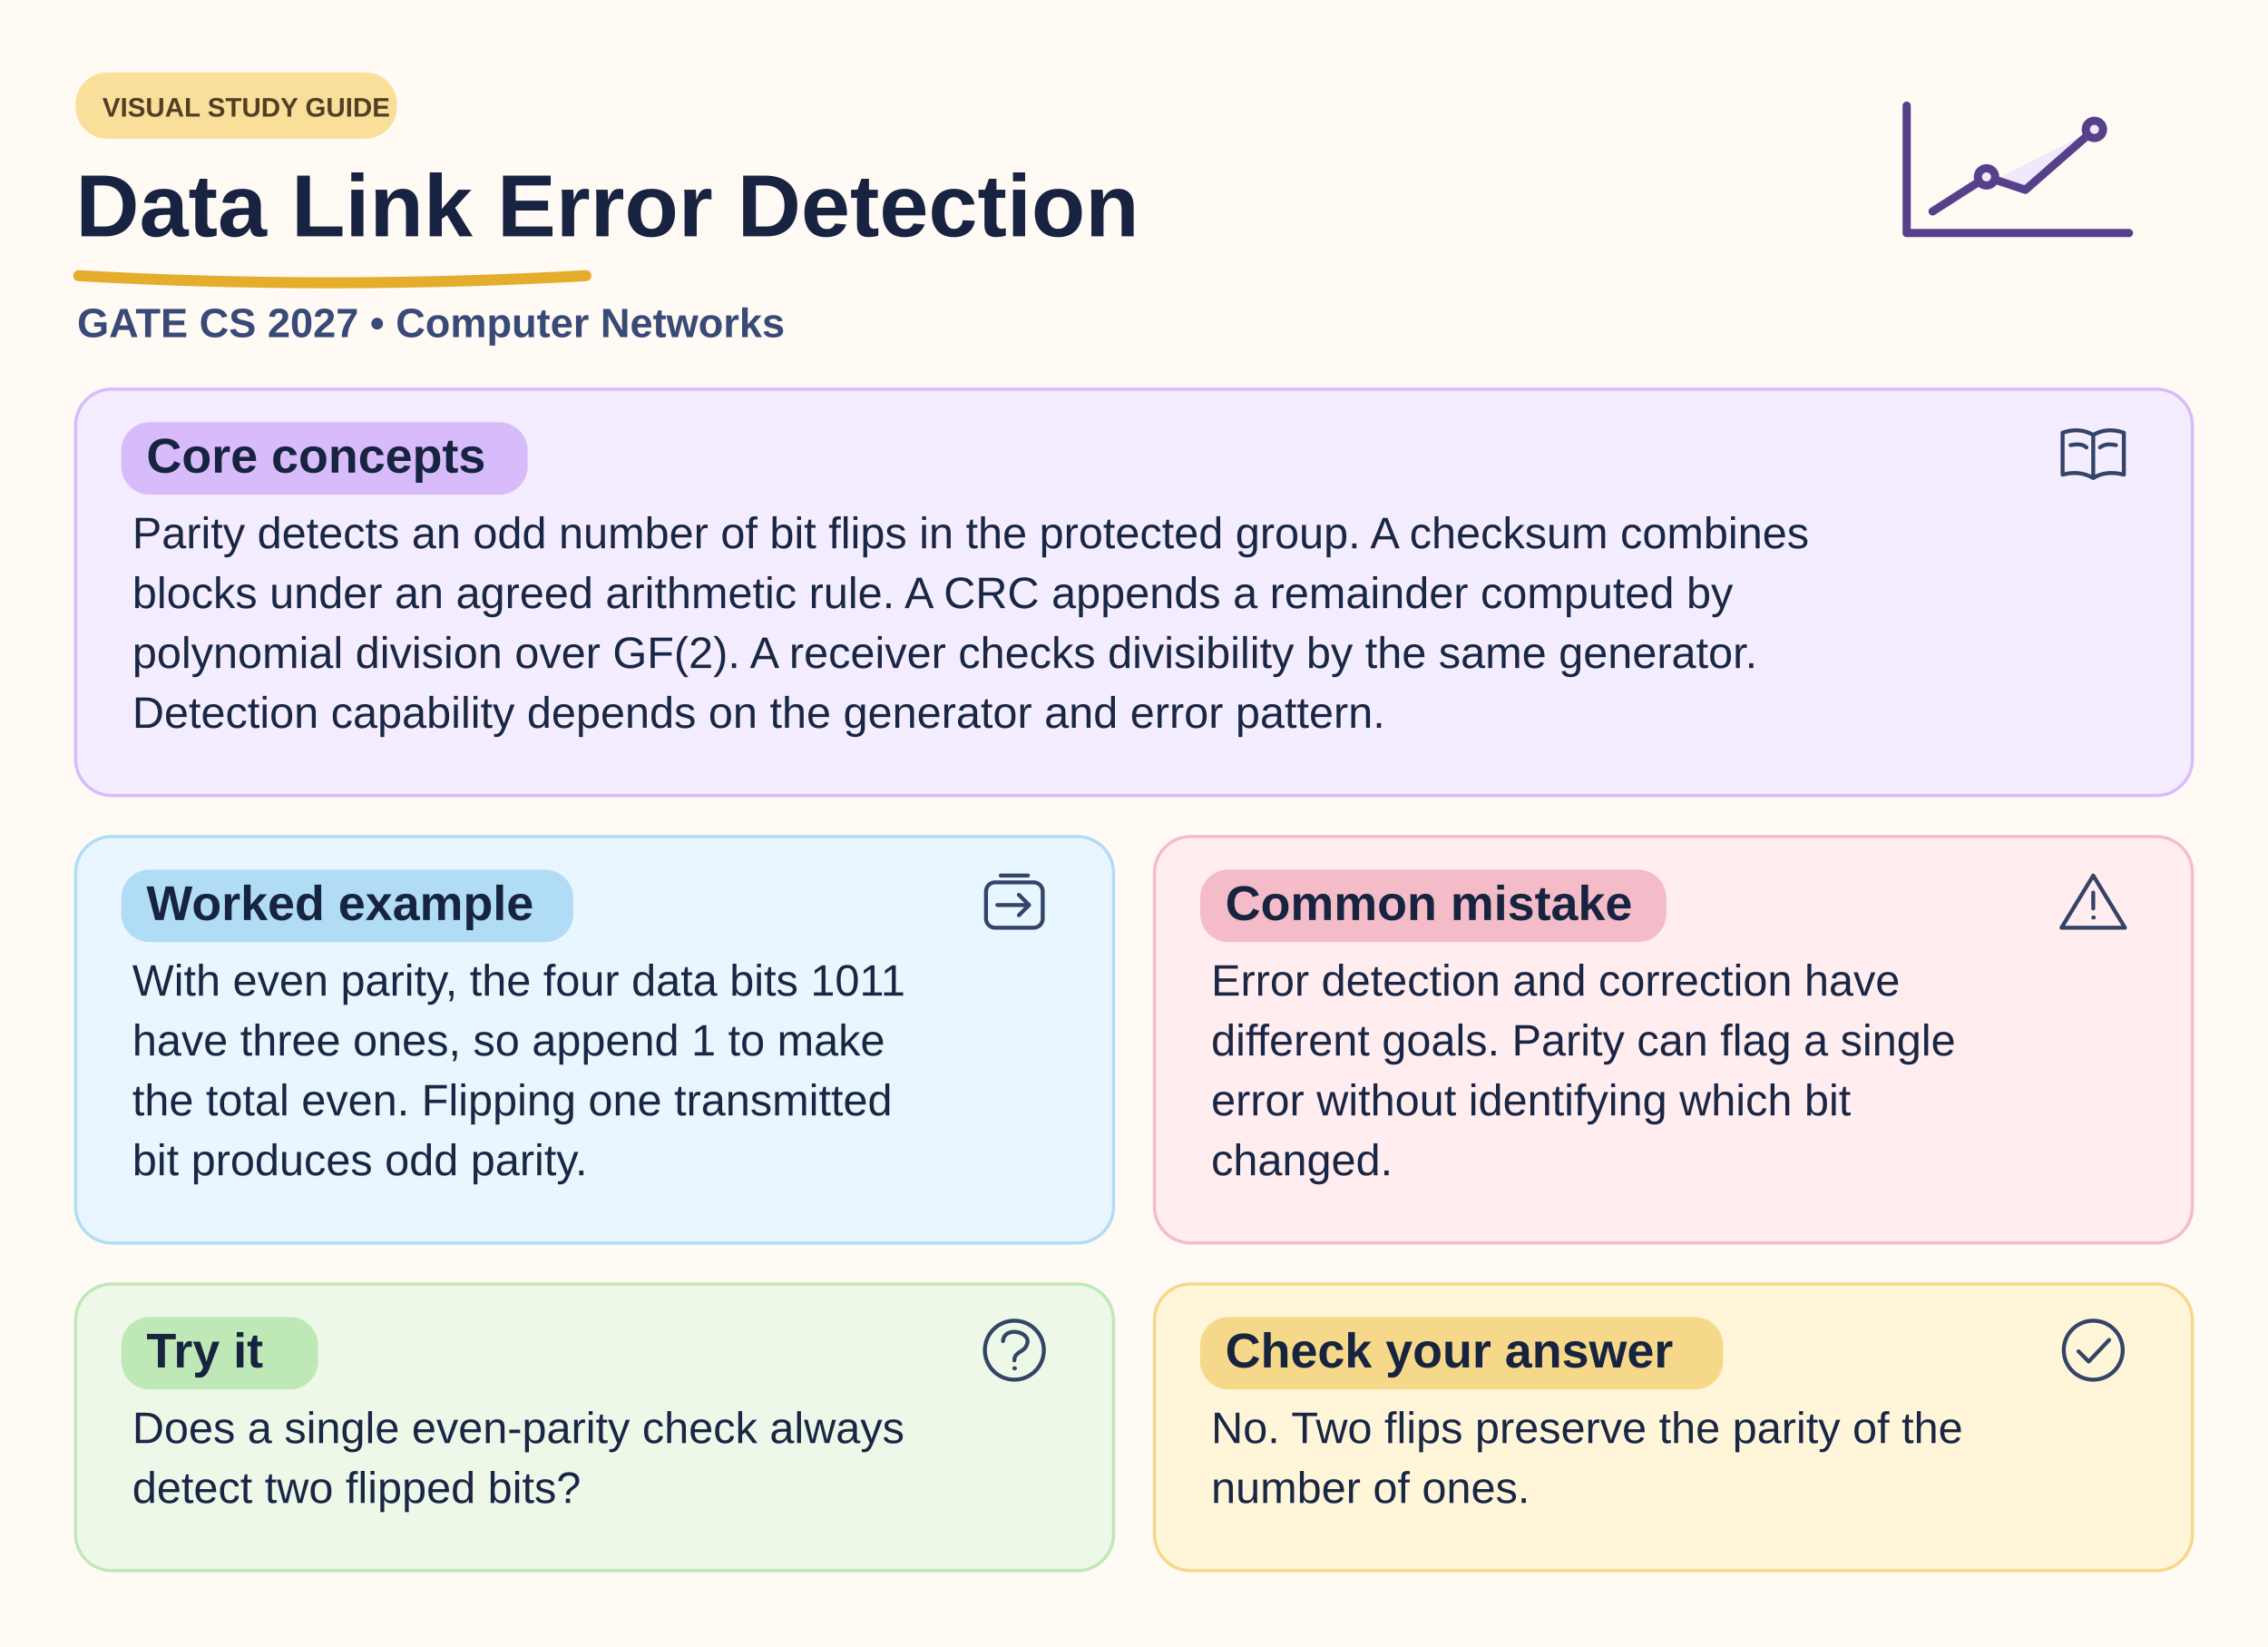
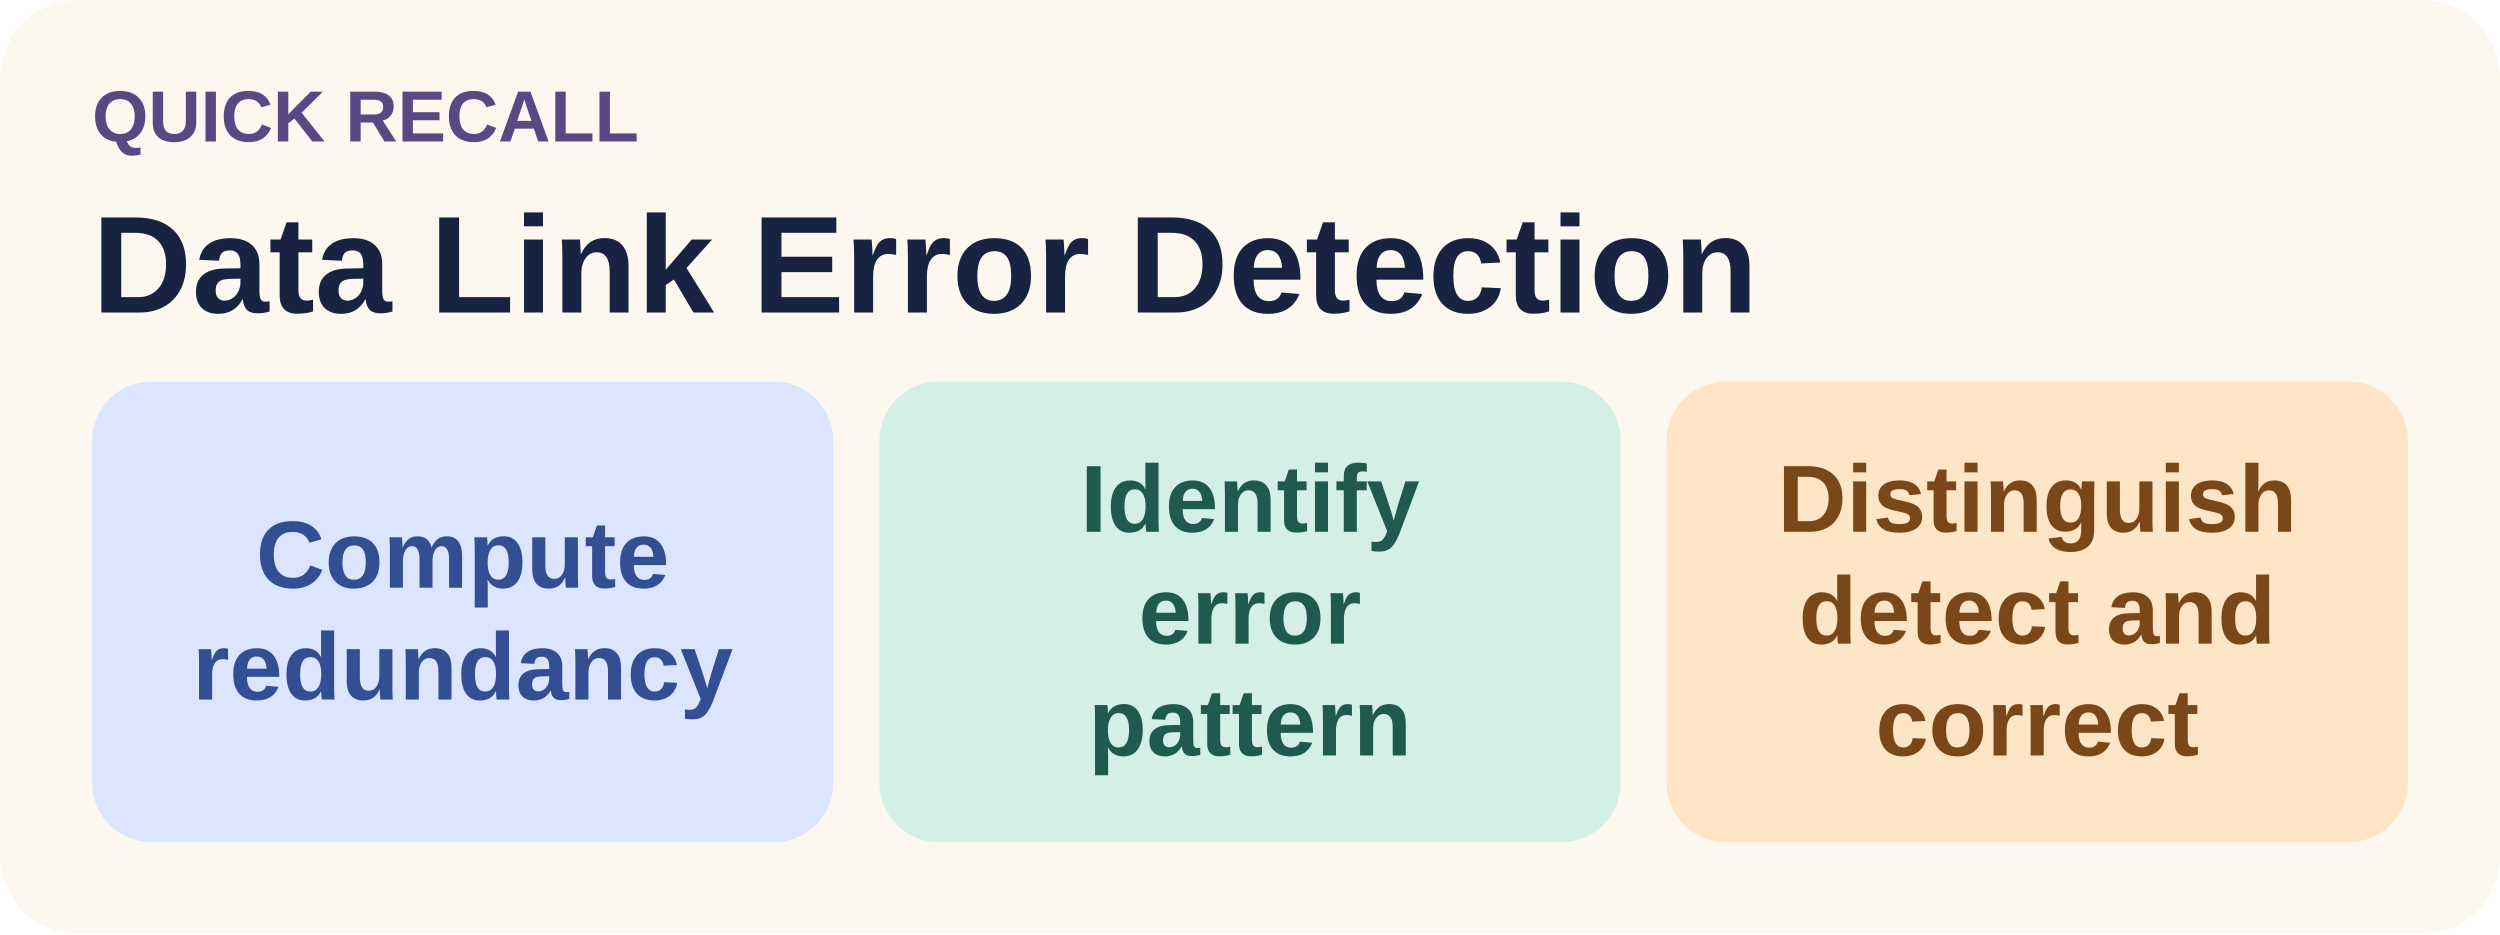
- <svg xmlns="http://www.w3.org/2000/svg" width="1440" height="1045" viewBox="0 0 1440 1045">
-   <rect width="1440" height="1045" fill="#fffaf4" />
-   <g font-family="Segoe UI, Arial, sans-serif">
-     <rect x="48" y="46" width="204" height="42" rx="20" fill="#f9df9a" />
-     <text x="65" y="74" font-size="17" fill="#523f24" font-weight="700">VISUAL STUDY GUIDE</text>
-     <g transform="translate(1201 52) scale(1.37)" stroke="#55418a" stroke-width="3.8" fill="#f0e8fb" stroke-linejoin="round" stroke-linecap="round">
-       <path d="M7 70 V11 M7 70 H110 M19 60 L44 44 L62 50 L94 22" />
-       <circle cx="44" cy="44" r="4" />
-       <circle cx="94" cy="22" r="4" />
-     </g>
-     <text x="48" y="150" font-size="56" fill="#182342" font-weight="700">Data Link Error Detection</text>
-     <path d="M50 175 Q210 184 372 175" stroke="#e4ad2b" stroke-width="7" fill="none" stroke-linecap="round" />
-     <text x="49" y="214" font-size="26" fill="#394978" font-weight="700">GATE CS 2027  •  Computer Networks</text>
-     <rect x="48" y="247" width="1344" height="258" rx="23" fill="#f3edff" stroke="#d8bbfa" stroke-width="2" />
-     <rect x="77" y="268" width="258" height="46" rx="18" fill="#d8bbfa" />
-     <text x="93" y="300" font-size="31" fill="#17243f" font-weight="700">Core concepts</text>
-     <g transform="translate(1306 266) scale(0.72)" fill="none" stroke="#344468" stroke-width="3.5" stroke-linecap="round" stroke-linejoin="round">
-       <path d="M5 12 Q20 7 32 14 Q44 7 59 12 V49 Q43 45 32 52 Q20 45 5 49 Z M32 14 V52 M12 23 Q22 21 26 25 M38 25 Q43 21 52 23" />
-     </g>
-     <text x="84" y="348" font-size="28" fill="#192644">Parity detects an odd number of bit flips in the protected group. A checksum combines</text>
-     <text x="84" y="386" font-size="28" fill="#192644">blocks under an agreed arithmetic rule. A CRC appends a remainder computed by</text>
-     <text x="84" y="424" font-size="28" fill="#192644">polynomial division over GF(2). A receiver checks divisibility by the same generator.</text>
-     <text x="84" y="462" font-size="28" fill="#192644">Detection capability depends on the generator and error pattern.</text>
-     <rect x="48" y="531" width="659" height="258" rx="23" fill="#e9f6ff" stroke="#b0dcf6" stroke-width="2" />
-     <rect x="77" y="552" width="287" height="46" rx="18" fill="#b0dcf6" />
-     <text x="93" y="584" font-size="31" fill="#17243f" font-weight="700">Worked example</text>
-     <g transform="translate(621 550) scale(0.72)" fill="none" stroke="#344468" stroke-width="3.5" stroke-linecap="round" stroke-linejoin="round">
-       <rect x="7" y="14" width="50" height="40" rx="8" />
-       <path d="M17 34 H45 M36 25 L45 34 L36 43 M20 8 H44" />
-     </g>
-     <text x="84" y="632" font-size="28" fill="#192644">With even parity, the four data bits 1011</text>
-     <text x="84" y="670" font-size="28" fill="#192644">have three ones, so append 1 to make</text>
-     <text x="84" y="708" font-size="28" fill="#192644">the total even. Flipping one transmitted</text>
-     <text x="84" y="746" font-size="28" fill="#192644">bit produces odd parity.</text>
-     <rect x="733" y="531" width="659" height="258" rx="23" fill="#ffedf0" stroke="#f4bcc8" stroke-width="2" />
-     <rect x="762" y="552" width="296" height="46" rx="18" fill="#f4bcc8" />
-     <text x="778" y="584" font-size="31" fill="#17243f" font-weight="700">Common mistake</text>
-     <g transform="translate(1306 550) scale(0.72)" fill="none" stroke="#344468" stroke-width="3.5" stroke-linecap="round" stroke-linejoin="round">
-       <path d="M32 8 L60 54 H4 Z M32 23 V37 M32 45 H32.5" />
-     </g>
-     <text x="769" y="632" font-size="28" fill="#192644">Error detection and correction have</text>
-     <text x="769" y="670" font-size="28" fill="#192644">different goals. Parity can flag a single</text>
-     <text x="769" y="708" font-size="28" fill="#192644">error without identifying which bit</text>
-     <text x="769" y="746" font-size="28" fill="#192644">changed.</text>
-     <rect x="48" y="815" width="659" height="182" rx="23" fill="#edf8e9" stroke="#bfe8b7" stroke-width="2" />
-     <rect x="77" y="836" width="125" height="46" rx="18" fill="#bfe8b7" />
-     <text x="93" y="868" font-size="31" fill="#17243f" font-weight="700">Try it</text>
-     <g transform="translate(621 834) scale(0.72)" fill="none" stroke="#344468" stroke-width="3.5" stroke-linecap="round" stroke-linejoin="round">
-       <circle cx="32" cy="32" r="26" />
-       <path d="M22 24 C23 10 48 16 43 27 C41 34 32 33 32 41 M32 48 H32.5" />
-     </g>
-     <text x="84" y="916" font-size="28" fill="#192644">Does a single even-parity check always</text>
-     <text x="84" y="954" font-size="28" fill="#192644">detect two flipped bits?</text>
-     <rect x="733" y="815" width="659" height="182" rx="23" fill="#fff5d9" stroke="#f5d889" stroke-width="2" />
-     <rect x="762" y="836" width="332" height="46" rx="18" fill="#f5d889" />
-     <text x="778" y="868" font-size="31" fill="#17243f" font-weight="700">Check your answer</text>
-     <g transform="translate(1306 834) scale(0.72)" fill="none" stroke="#344468" stroke-width="3.5" stroke-linecap="round" stroke-linejoin="round">
-       <circle cx="32" cy="32" r="26" />
-       <path d="M19 33 L28 42 L46 23" />
-     </g>
-     <text x="769" y="916" font-size="28" fill="#192644">No. Two flips preserve the parity of the</text>
-     <text x="769" y="954" font-size="28" fill="#192644">number of ones.</text>
+ <svg xmlns="http://www.w3.org/2000/svg" width="760" height="284" viewBox="0 0 760 284" role="img" aria-labelledby="title description">
+   <rect width="100%" height="100%" rx="24" fill="#fcf8ef" />
+   <g font-family="Segoe UI, Arial, sans-serif" font-weight="700">
+     <text x="28" y="43" font-size="22" fill="#5a4784">QUICK RECALL</text>
+     <text x="28" y="95" font-size="42" fill="#182342">Data Link Error Detection</text>
+     <rect x="28" y="116" width="225.333" height="140" rx="18" fill="#dce5ff" />
+     <text x="140.667" y="178.667" font-size="29" fill="#344e93" text-anchor="middle">Compute</text>
+     <text x="140.667" y="212.667" font-size="29" fill="#344e93" text-anchor="middle">redundancy</text>
+     <rect x="267.333" y="116" width="225.333" height="140" rx="18" fill="#d4efe6" />
+     <text x="380" y="161.667" font-size="29" fill="#20594e" text-anchor="middle">Identify</text>
+     <text x="380" y="195.667" font-size="29" fill="#20594e" text-anchor="middle">error</text>
+     <text x="380" y="229.667" font-size="29" fill="#20594e" text-anchor="middle">pattern</text>
+     <rect x="506.667" y="116" width="225.333" height="140" rx="18" fill="#fde5c5" />
+     <text x="619.333" y="161.667" font-size="29" fill="#794718" text-anchor="middle">Distinguish</text>
+     <text x="619.333" y="195.667" font-size="29" fill="#794718" text-anchor="middle">detect and</text>
+     <text x="619.333" y="229.667" font-size="29" fill="#794718" text-anchor="middle">correct</text>
  </g>
</svg>
